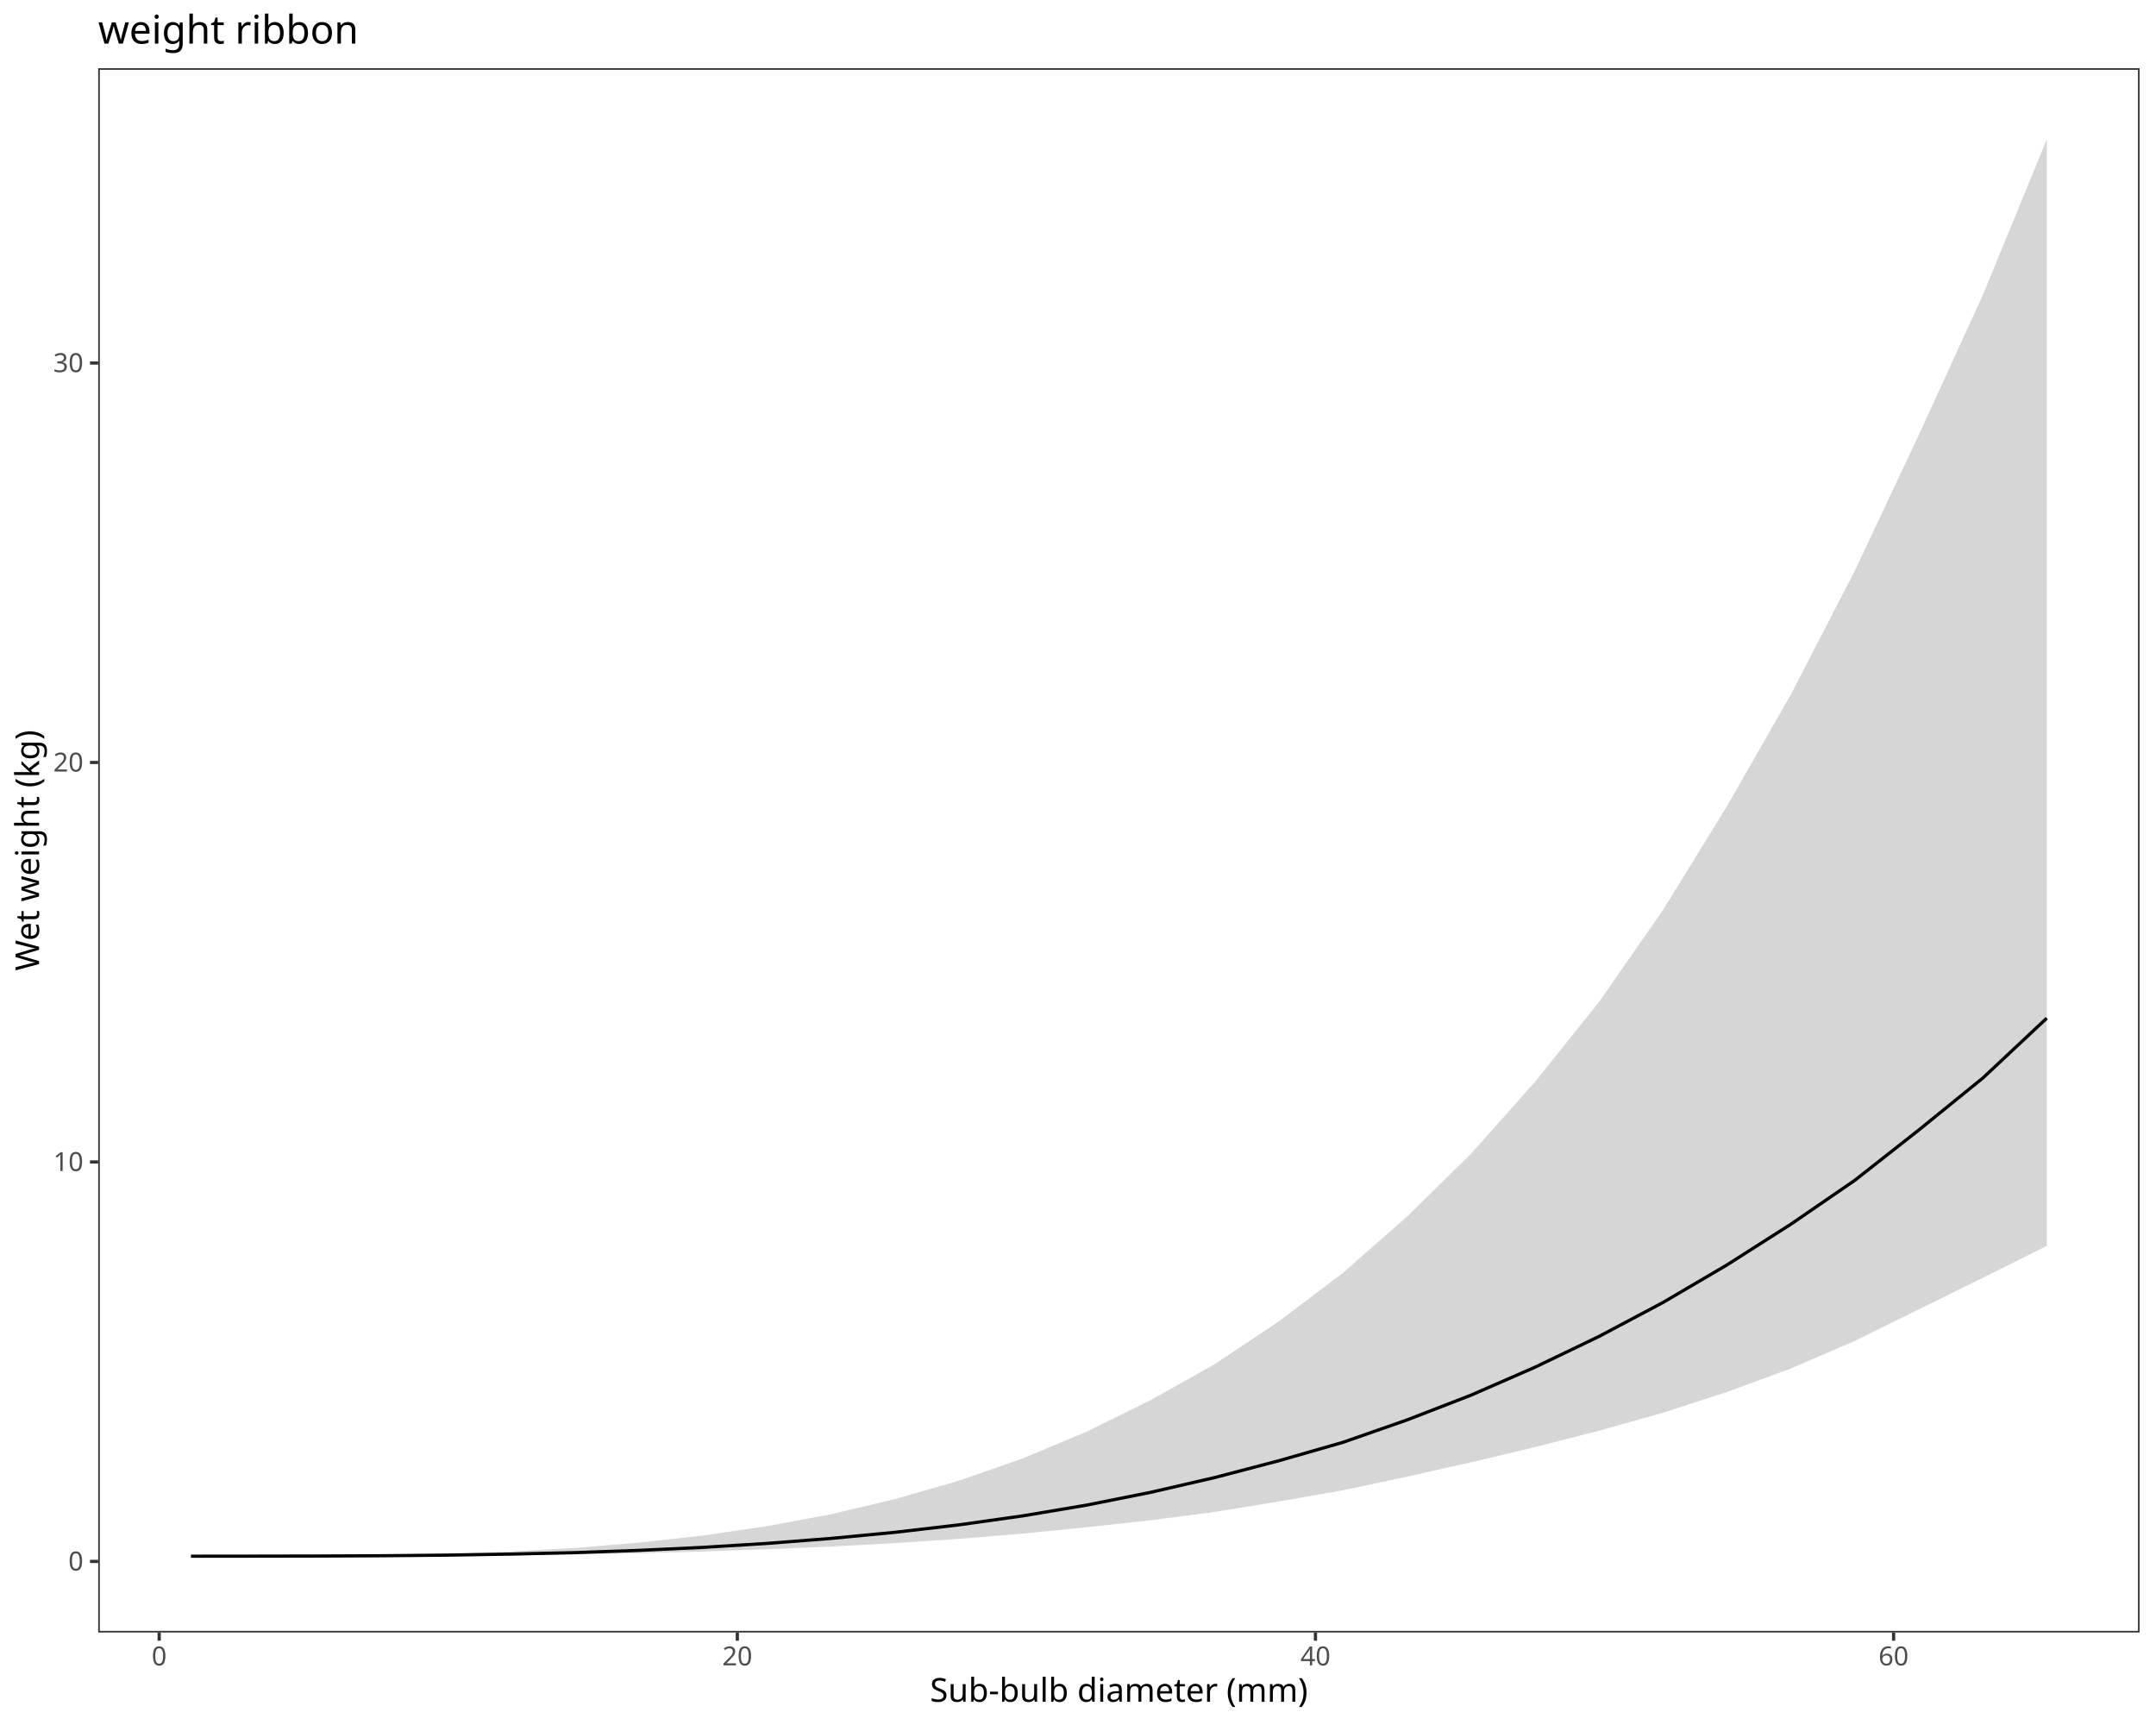
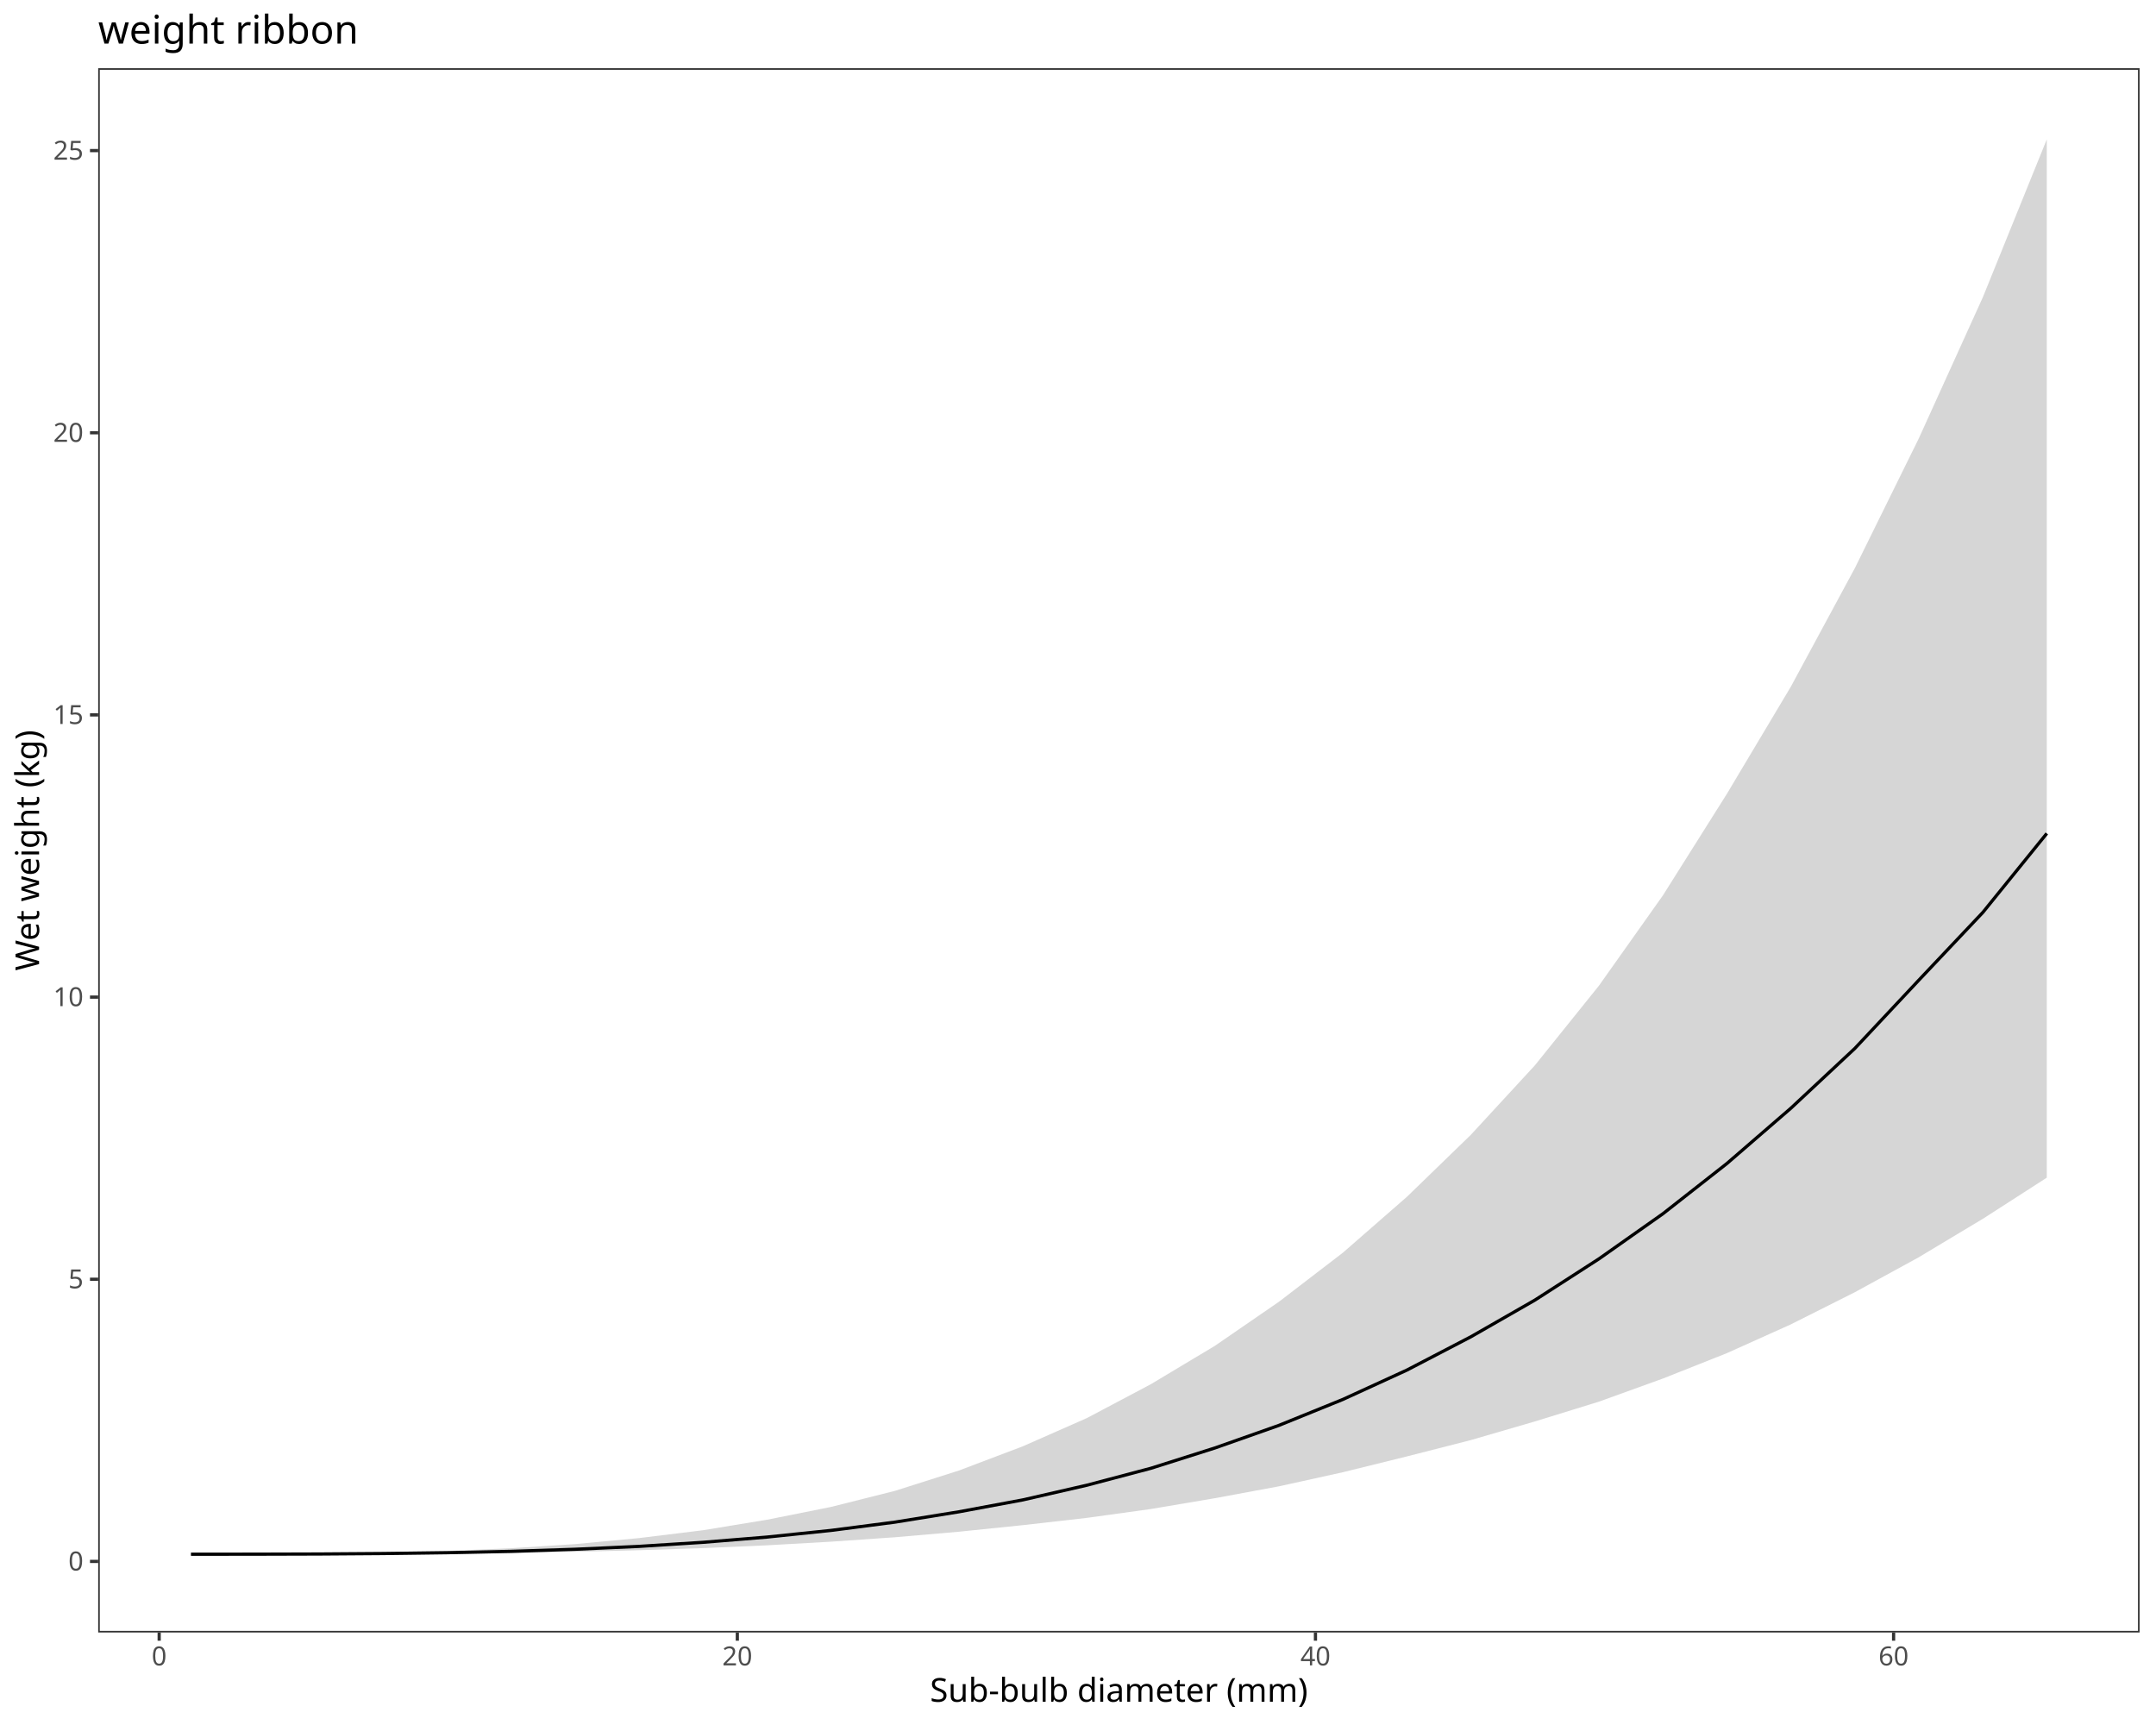
<svg xmlns="http://www.w3.org/2000/svg" class="svglite" data-engine-version="2.0" width="720.00pt" height="576.00pt" viewBox="0 0 720.00 576.00">
  <defs>
    <style type="text/css">
    .svglite line, .svglite polyline, .svglite polygon, .svglite path, .svglite rect, .svglite circle {
      fill: none;
      stroke: #000000;
      stroke-linecap: round;
      stroke-linejoin: round;
      stroke-miterlimit: 10.00;
    }
  </style>
  </defs>
  <rect width="100%" height="100%" style="stroke: none; fill: #FFFFFF;" />
  <defs>
    <clipPath id="cpMC4wMHw3MjAuMDB8MC4wMHw1NzYuMDA=">
      <rect x="0.00" y="0.00" width="720.00" height="576.00" />
    </clipPath>
  </defs>
  <g clip-path="url(#cpMC4wMHw3MjAuMDB8MC4wMHw1NzYuMDA=)">
    <rect x="0.00" y="0.00" width="720.00" height="576.00" style="stroke-width: 1.07; stroke: #FFFFFF; fill: #FFFFFF;" />
  </g>
  <defs>
    <clipPath id="cpMzIuNzl8NzE0LjUyfDIyLjc4fDU0NS4xMQ==">
      <rect x="32.79" y="22.78" width="681.73" height="522.33" />
    </clipPath>
  </defs>
  <g clip-path="url(#cpMzIuNzl8NzE0LjUyfDIyLjc4fDU0NS4xMQ==)">
    <rect x="32.79" y="22.78" width="681.73" height="522.33" style="stroke-width: 1.07; stroke: none; fill: #FFFFFF;" />
-     <polygon points="63.78,519.25 85.15,519.25 106.52,519.20 127.89,519.09 149.26,518.76 170.63,518.08 192.01,516.88 213.38,515.11 234.75,512.74 256.12,509.61 277.49,505.63 298.86,500.56 320.23,494.43 341.60,486.96 362.97,478.02 384.34,467.48 405.71,455.48 427.08,441.21 448.45,425.07 469.83,406.26 491.20,385.32 512.57,361.31 533.94,334.63 555.31,303.96 576.68,269.28 598.05,231.93 619.42,190.58 640.79,145.23 662.16,98.55 683.53,46.53 683.53,416.00 662.16,426.67 640.79,437.21 619.42,447.74 598.05,456.95 576.68,464.82 555.31,471.75 533.94,477.75 512.57,483.22 491.20,488.29 469.83,493.09 448.45,497.63 427.08,501.36 405.71,504.83 384.34,507.63 362.97,509.95 341.60,512.07 320.23,513.85 298.86,515.26 277.49,516.42 256.12,517.32 234.75,518.05 213.38,518.65 192.01,519.04 170.63,519.34 149.26,519.60 127.89,519.78 106.52,519.90 85.15,519.96 63.78,519.97 " style="stroke-width: 0.00; stroke: none; stroke-linecap: butt; fill: #333333; fill-opacity: 0.20;" />
-     <polyline points="63.78,519.25 85.15,519.25 106.52,519.20 127.89,519.09 149.26,518.76 170.63,518.08 192.01,516.88 213.38,515.11 234.75,512.74 256.12,509.61 277.49,505.63 298.86,500.56 320.23,494.43 341.60,486.96 362.97,478.02 384.34,467.48 405.71,455.48 427.08,441.21 448.45,425.07 469.83,406.26 491.20,385.32 512.57,361.31 533.94,334.63 555.31,303.96 576.68,269.28 598.05,231.93 619.42,190.58 640.79,145.23 662.16,98.55 683.53,46.53 " style="stroke-width: 1.07; stroke: none; stroke-linecap: butt;" />
-     <polyline points="683.53,416.00 662.16,426.67 640.79,437.21 619.42,447.74 598.05,456.95 576.68,464.82 555.31,471.75 533.94,477.75 512.57,483.22 491.20,488.29 469.83,493.09 448.45,497.63 427.08,501.36 405.71,504.83 384.34,507.63 362.97,509.95 341.60,512.07 320.23,513.85 298.86,515.26 277.49,516.42 256.12,517.32 234.75,518.05 213.38,518.65 192.01,519.04 170.63,519.34 149.26,519.60 127.89,519.78 106.52,519.90 85.15,519.96 63.78,519.97 " style="stroke-width: 1.07; stroke: none; stroke-linecap: butt;" />
-     <polyline points="63.78,519.64 85.15,519.62 106.52,519.58 127.89,519.48 149.26,519.28 170.63,518.93 192.01,518.44 213.38,517.69 234.75,516.69 256.12,515.37 277.49,513.70 298.86,511.66 320.23,509.17 341.60,506.16 362.97,502.56 384.34,498.29 405.71,493.36 427.08,487.76 448.45,481.62 469.83,474.15 491.20,465.88 512.57,456.55 533.94,446.28 555.31,434.94 576.68,422.40 598.05,408.79 619.42,394.12 640.79,377.32 662.16,359.98 683.53,339.97 " style="stroke-width: 1.07; stroke-linecap: butt;" />
+     <polygon points="63.78,518.47 85.15,518.47 106.52,518.41 127.89,518.24 149.26,517.88 170.63,516.98 192.01,515.60 213.38,513.59 234.75,510.97 256.12,507.46 277.49,503.19 298.86,497.82 320.23,491.03 341.60,482.93 362.97,473.51 384.34,462.20 405.71,449.39 427.08,434.69 448.45,418.30 469.83,399.64 491.20,378.92 512.57,355.74 533.94,329.17 555.31,299.02 576.68,265.10 598.05,229.30 619.42,189.73 640.79,146.39 662.16,99.29 683.53,46.53 683.53,393.24 662.16,406.99 640.79,419.81 619.42,431.49 598.05,442.23 576.68,451.84 555.31,460.32 533.94,468.04 512.57,474.64 491.20,480.86 469.83,486.32 448.45,491.60 427.08,496.31 405.71,500.27 384.34,503.88 362.97,506.84 341.60,509.27 320.23,511.46 298.86,513.31 277.49,514.79 256.12,516.00 234.75,516.94 213.38,517.64 192.01,518.17 170.63,518.62 149.26,518.94 127.89,519.18 106.52,519.34 85.15,519.41 63.78,519.45 " style="stroke-width: 0.00; stroke: none; stroke-linecap: butt; fill: #333333; fill-opacity: 0.20;" />
+     <polyline points="63.78,518.47 85.15,518.47 106.52,518.41 127.89,518.24 149.26,517.88 170.63,516.98 192.01,515.60 213.38,513.59 234.75,510.97 256.12,507.46 277.49,503.19 298.86,497.82 320.23,491.03 341.60,482.93 362.97,473.51 384.34,462.20 405.71,449.39 427.08,434.69 448.45,418.30 469.83,399.64 491.20,378.92 512.57,355.74 533.94,329.17 555.31,299.02 576.68,265.10 598.05,229.30 619.42,189.73 640.79,146.39 662.16,99.29 683.53,46.53 " style="stroke-width: 1.07; stroke: none; stroke-linecap: butt;" />
+     <polyline points="683.53,393.24 662.16,406.99 640.79,419.81 619.42,431.49 598.05,442.23 576.68,451.84 555.31,460.32 533.94,468.04 512.57,474.64 491.20,480.86 469.83,486.32 448.45,491.60 427.08,496.31 405.71,500.27 384.34,503.88 362.97,506.84 341.60,509.27 320.23,511.46 298.86,513.31 277.49,514.79 256.12,516.00 234.75,516.94 213.38,517.64 192.01,518.17 170.63,518.62 149.26,518.94 127.89,519.18 106.52,519.34 85.15,519.41 63.78,519.45 " style="stroke-width: 1.07; stroke: none; stroke-linecap: butt;" />
+     <polyline points="63.78,518.98 85.15,518.96 106.52,518.90 127.89,518.75 149.26,518.47 170.63,518.02 192.01,517.32 213.38,516.36 234.75,515.00 256.12,513.25 277.49,511.03 298.86,508.26 320.23,504.81 341.60,500.83 362.97,495.93 384.34,490.28 405.71,483.50 427.08,475.96 448.45,467.29 469.83,457.49 491.20,446.37 512.57,434.13 533.94,420.37 555.31,405.30 576.68,388.53 598.05,370.06 619.42,350.09 640.79,327.29 662.16,304.68 683.53,278.30 " style="stroke-width: 1.07; stroke-linecap: butt;" />
    <rect x="32.79" y="22.78" width="681.73" height="522.33" style="stroke-width: 1.07; stroke: #333333;" />
  </g>
  <g clip-path="url(#cpMC4wMHw3MjAuMDB8MC4wMHw1NzYuMDA=)">
    <text x="27.86" y="524.40" text-anchor="end" style="font-size: 8.80px; fill: #4D4D4D; font-family: sans;" textLength="4.89px" lengthAdjust="spacingAndGlyphs">0</text>
-     <text x="27.86" y="391.02" text-anchor="end" style="font-size: 8.80px; fill: #4D4D4D; font-family: sans;" textLength="9.79px" lengthAdjust="spacingAndGlyphs">10</text>
-     <text x="27.86" y="257.63" text-anchor="end" style="font-size: 8.80px; fill: #4D4D4D; font-family: sans;" textLength="9.79px" lengthAdjust="spacingAndGlyphs">20</text>
-     <text x="27.86" y="124.25" text-anchor="end" style="font-size: 8.80px; fill: #4D4D4D; font-family: sans;" textLength="9.79px" lengthAdjust="spacingAndGlyphs">30</text>
+     <text x="27.86" y="430.18" text-anchor="end" style="font-size: 8.80px; fill: #4D4D4D; font-family: sans;" textLength="4.89px" lengthAdjust="spacingAndGlyphs">5</text>
+     <text x="27.86" y="335.97" text-anchor="end" style="font-size: 8.80px; fill: #4D4D4D; font-family: sans;" textLength="9.79px" lengthAdjust="spacingAndGlyphs">10</text>
+     <text x="27.86" y="241.75" text-anchor="end" style="font-size: 8.80px; fill: #4D4D4D; font-family: sans;" textLength="9.79px" lengthAdjust="spacingAndGlyphs">15</text>
+     <text x="27.86" y="147.54" text-anchor="end" style="font-size: 8.80px; fill: #4D4D4D; font-family: sans;" textLength="9.79px" lengthAdjust="spacingAndGlyphs">20</text>
+     <text x="27.86" y="53.32" text-anchor="end" style="font-size: 8.80px; fill: #4D4D4D; font-family: sans;" textLength="9.79px" lengthAdjust="spacingAndGlyphs">25</text>
    <polyline points="30.05,521.37 32.79,521.37 " style="stroke-width: 1.07; stroke: #333333; stroke-linecap: butt;" />
-     <polyline points="30.05,387.99 32.79,387.99 " style="stroke-width: 1.07; stroke: #333333; stroke-linecap: butt;" />
-     <polyline points="30.05,254.60 32.79,254.60 " style="stroke-width: 1.07; stroke: #333333; stroke-linecap: butt;" />
-     <polyline points="30.05,121.22 32.79,121.22 " style="stroke-width: 1.07; stroke: #333333; stroke-linecap: butt;" />
+     <polyline points="30.05,427.16 32.79,427.16 " style="stroke-width: 1.07; stroke: #333333; stroke-linecap: butt;" />
+     <polyline points="30.05,332.94 32.79,332.94 " style="stroke-width: 1.07; stroke: #333333; stroke-linecap: butt;" />
+     <polyline points="30.05,238.72 32.79,238.72 " style="stroke-width: 1.07; stroke: #333333; stroke-linecap: butt;" />
+     <polyline points="30.05,144.51 32.79,144.51 " style="stroke-width: 1.07; stroke: #333333; stroke-linecap: butt;" />
+     <polyline points="30.05,50.29 32.79,50.29 " style="stroke-width: 1.07; stroke: #333333; stroke-linecap: butt;" />
    <polyline points="53.16,547.85 53.16,545.11 " style="stroke-width: 1.07; stroke: #333333; stroke-linecap: butt;" />
    <polyline points="246.23,547.85 246.23,545.11 " style="stroke-width: 1.07; stroke: #333333; stroke-linecap: butt;" />
    <polyline points="439.30,547.85 439.30,545.11 " style="stroke-width: 1.07; stroke: #333333; stroke-linecap: butt;" />
    <polyline points="632.37,547.85 632.37,545.11 " style="stroke-width: 1.07; stroke: #333333; stroke-linecap: butt;" />
    <text x="53.16" y="556.10" text-anchor="middle" style="font-size: 8.80px; fill: #4D4D4D; font-family: sans;" textLength="4.89px" lengthAdjust="spacingAndGlyphs">0</text>
    <text x="246.23" y="556.10" text-anchor="middle" style="font-size: 8.80px; fill: #4D4D4D; font-family: sans;" textLength="9.79px" lengthAdjust="spacingAndGlyphs">20</text>
    <text x="439.30" y="556.10" text-anchor="middle" style="font-size: 8.80px; fill: #4D4D4D; font-family: sans;" textLength="9.79px" lengthAdjust="spacingAndGlyphs">40</text>
    <text x="632.37" y="556.10" text-anchor="middle" style="font-size: 8.80px; fill: #4D4D4D; font-family: sans;" textLength="9.79px" lengthAdjust="spacingAndGlyphs">60</text>
    <text x="373.66" y="568.24" text-anchor="middle" style="font-size: 11.00px; font-family: sans;" textLength="118.61px" lengthAdjust="spacingAndGlyphs">Sub-bulb diameter (mm)</text>
    <text transform="translate(13.05,283.95) rotate(-90)" text-anchor="middle" style="font-size: 11.00px; font-family: sans;" textLength="76.41px" lengthAdjust="spacingAndGlyphs">Wet weight (kg)</text>
    <text x="32.79" y="14.56" style="font-size: 13.20px; font-family: sans;" textLength="78.52px" lengthAdjust="spacingAndGlyphs">weight ribbon</text>
  </g>
</svg>
